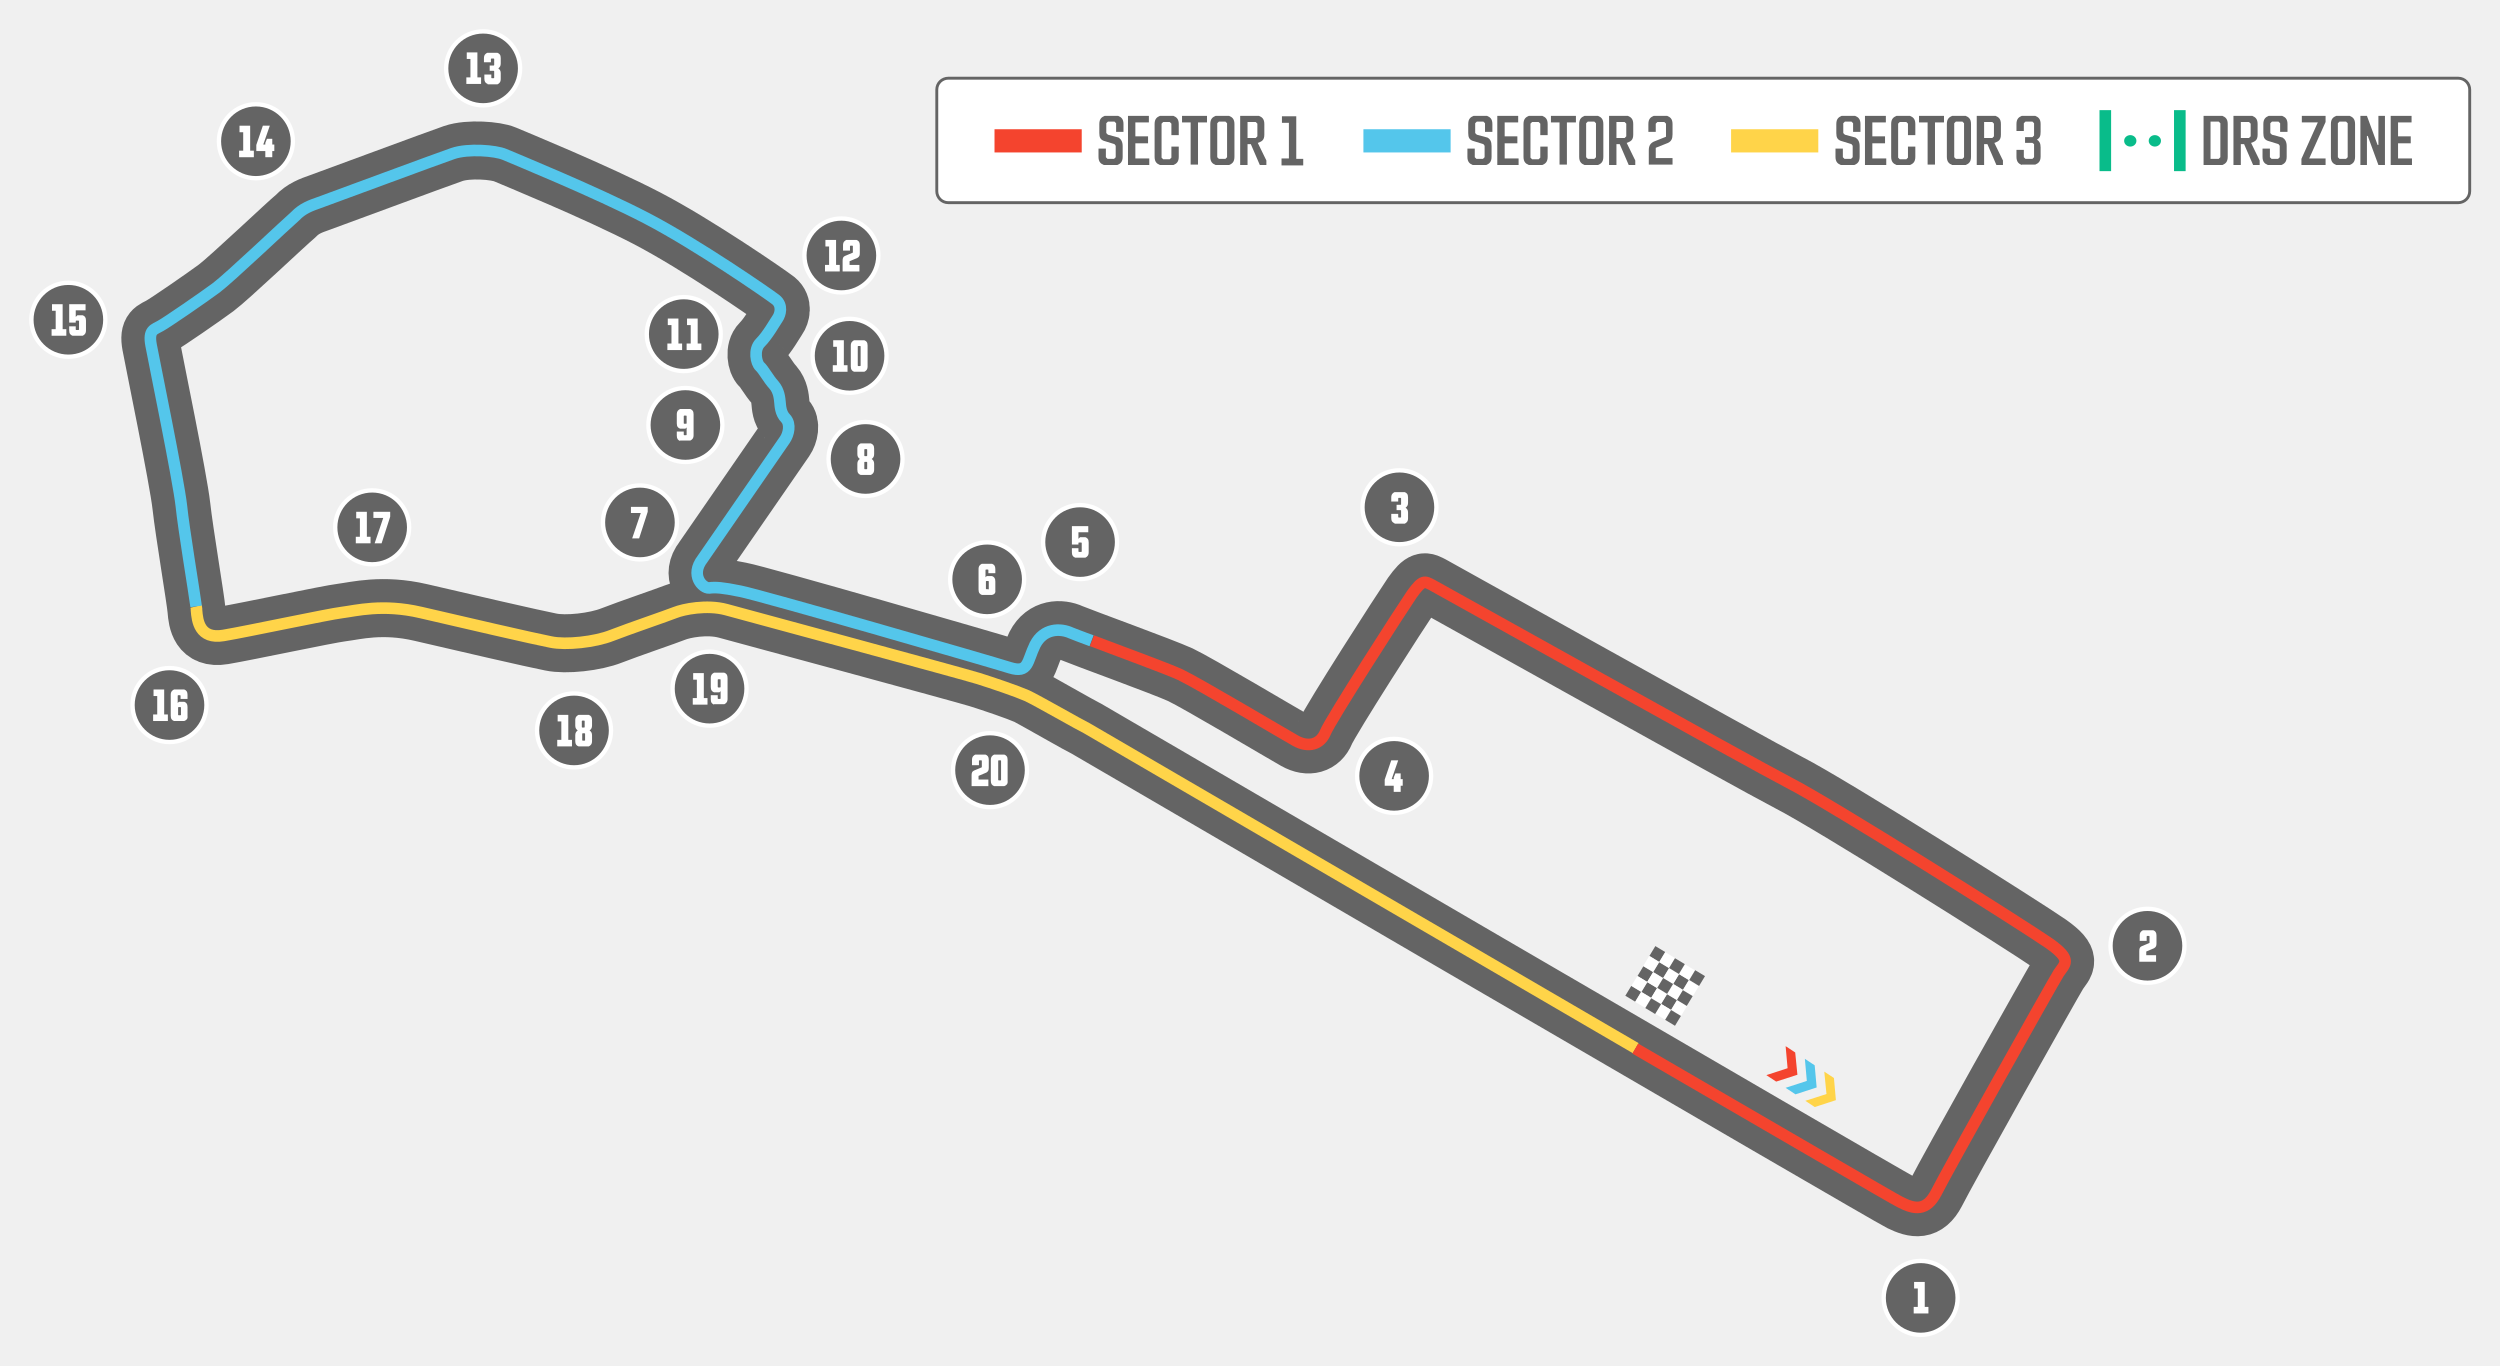
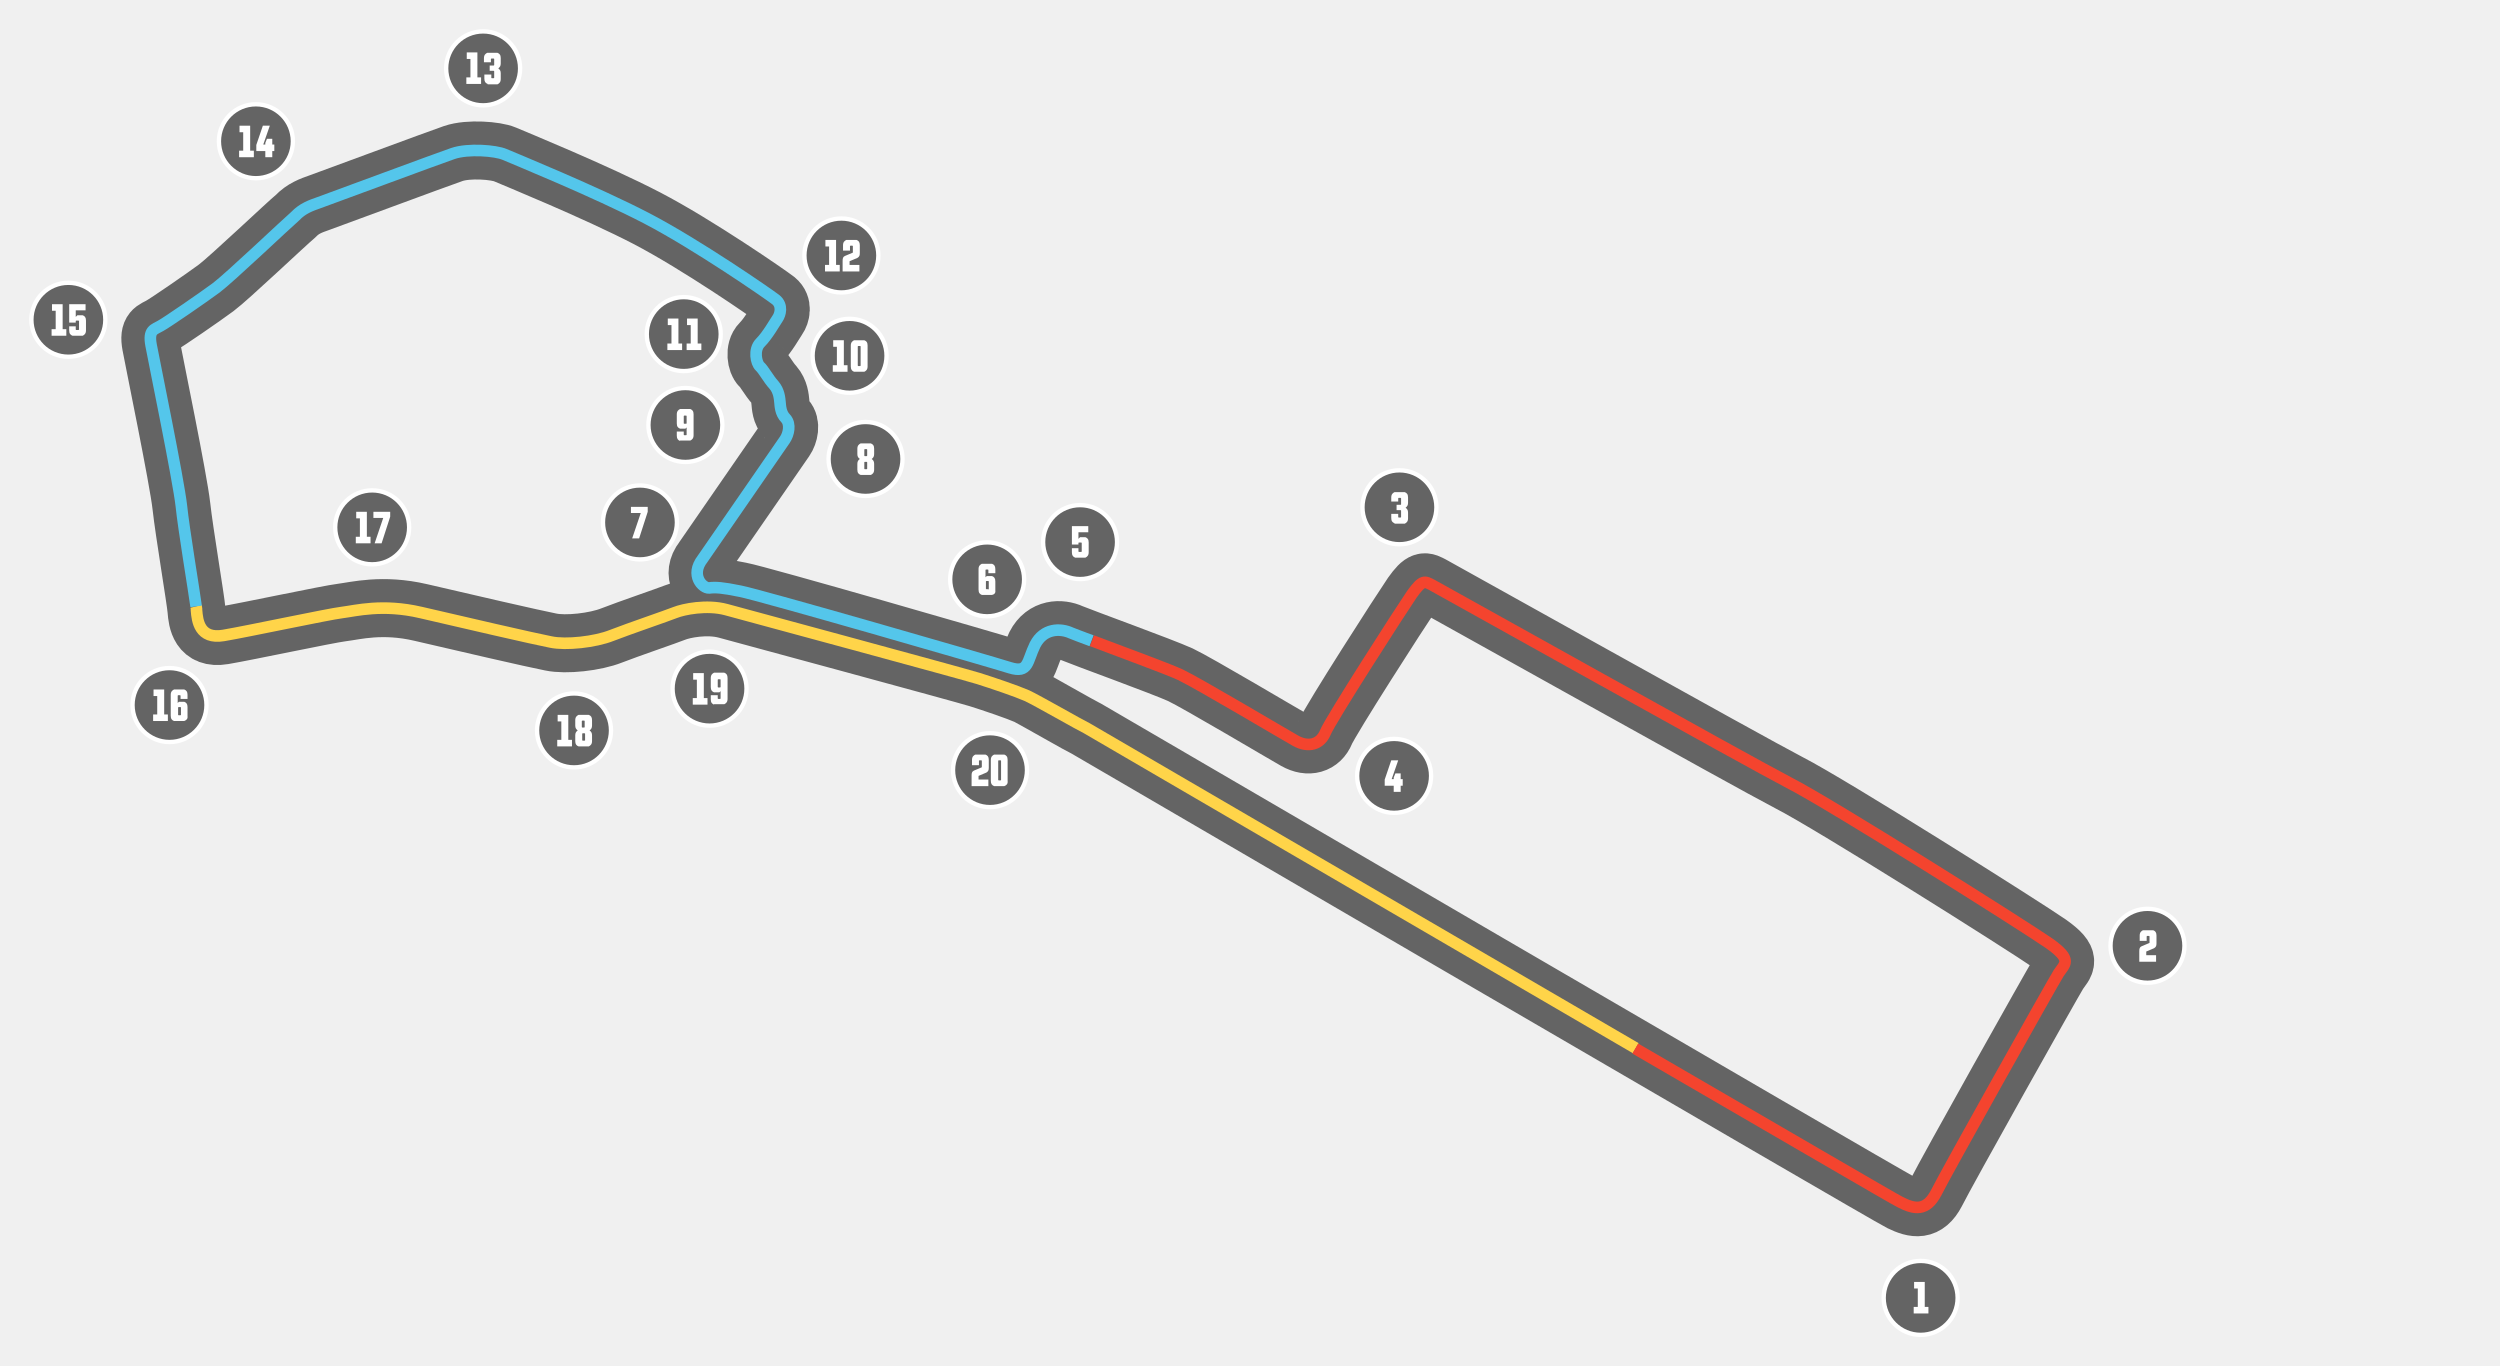
- <svg xmlns="http://www.w3.org/2000/svg" xmlns:xlink="http://www.w3.org/1999/xlink" version="1.1" x="0px" y="0px" viewBox="0 0 610.6 333.6" style="enable-background:new 0 0 610.6 333.6;" xml:space="preserve">
+ <svg xmlns="http://www.w3.org/2000/svg" version="1.1" x="0px" y="0px" viewBox="0 0 610.6 333.6" style="enable-background:new 0 0 610.6 333.6;" xml:space="preserve">
  <style type="text/css">
	.st0{fill:none;stroke:#646464;stroke-width:14.173;stroke-linecap:round;stroke-linejoin:round;stroke-miterlimit:10;}
	.st1{fill:none;stroke:#FFD449;stroke-width:2.835;stroke-miterlimit:10;}
	.st2{fill:none;stroke:#54C6EB;stroke-width:2.835;stroke-miterlimit:10;}
	.st3{fill:none;stroke:#F4442E;stroke-width:2.835;stroke-miterlimit:10;}
	.st4{fill:none;stroke:#FFFFFF;stroke-width:2.126;}
	.st5{fill:#646464;}
	.st6{fill:#FFFFFF;}
	.st7{fill:none;stroke:#646464;stroke-width:2.835;stroke-miterlimit:10;}
	.st8{fill:#FF3380;}
	.st9{fill:none;stroke:#FF3380;stroke-width:1.984;stroke-miterlimit:10;}
	.st10{fill:#09BC8A;}
	.st11{fill:none;stroke:#09BC8A;stroke-width:1.984;stroke-miterlimit:10;}
	.st12{fill:none;stroke:#09BC8A;stroke-width:2.21;stroke-miterlimit:10;}
	.st13{fill:none;stroke:#646464;stroke-width:0.709;stroke-miterlimit:10;}
	.st14{fill:none;stroke:#F4442E;stroke-width:5.669;stroke-miterlimit:10;}
	.st15{fill:none;stroke:#54C6EB;stroke-width:5.669;stroke-miterlimit:10;}
	.st16{fill:none;stroke:#FFD449;stroke-width:5.669;stroke-miterlimit:10;}
	.st17{fill:none;stroke:#09BC8A;stroke-width:2.835;stroke-miterlimit:10;}
	.st18{clip-path:url(#SVGID_00000176724608870033538480000006893627680905905084_);}
	.st19{fill:#F4442E;}
	.st20{fill:#54C6EB;}
	.st21{fill:#FFD449;}
</style>
  <g id="コース">
    <path class="st0" d="M265.4,178c0,0,195.2,113.9,198.7,115.6s6.4,2.3,8.8-2.3c2.3-4.7,28.4-51.2,29.9-53.6c1.5-2.3,3.5-3.2-2.3-7.3   c-5.9-4.1-53.3-34-63.5-39.2c-10.2-5.3-85.5-47.4-87.2-48.3c-1.8-0.9-2.3-1.5-5,2.3c-2.6,3.8-19.9,30.7-21.1,33.7   c-1.2,2.9-4.1,3.8-7.3,2c-3.2-1.8-23.7-14-28.1-16.1c-4.4-2-24-9.1-26.6-10.2c-2.6-1.2-6.7-1.2-8.8,2.9c-2,4.1-1.5,7-6.1,5.6   c-4.7-1.5-61.5-17.9-65.9-18.7c-4.4-0.9-6-1-7.6-0.8c-1.6,0.1-4.7-3.1-1.6-7.1c0,0,19.2-27.8,20.1-29.1c0.9-1.3,1.5-3.8,0.2-5.2   c-1.3-1.3-1.3-3.1-1.4-4c-0.1-0.9-0.2-2.7-1.5-4.2c-1.3-1.4-2.5-3.7-3.4-4.5c-0.9-0.8-1.6-4.1,0.1-5.8c1.8-1.8,3.5-4.9,4.2-5.9   c0.7-1,1.3-3.2-0.4-4.6c-1.8-1.4-19.3-13.5-31.6-19.9c-12.3-6.4-32.6-14.7-34.7-15.6c-2.1-0.9-8.8-1.5-12.6-0.2s-30.7,11.3-32.7,12   c-2,0.7-4,1.4-5.8,3.3C70,54.6,55.9,68,52.8,70.3c-3.1,2.3-12.1,8.5-13.6,9.3c-1.5,0.9-3,0.9-2.3,4.7s6.7,32.9,7.4,39.3   c0.7,6.4,3.5,22.9,3.7,25.5c0.2,2.5,0.7,7.1,6.6,6.1s25.6-5.2,28.9-5.6s9.9-2.2,19.3,0s28,6.5,31.7,7.2c3.7,0.8,10.9,0,14.9-1.6   c4.1-1.6,13.5-4.8,15.5-5.6c2-0.8,7.7-2,12.5-0.7c4.8,1.3,58,15.7,61.5,16.8c3.5,1.1,9.4,3.1,11.9,4.2   C253.1,171.1,263.9,177.3,265.4,178z" />
  </g>
  <g id="セクター">
    <path class="st1" d="M47.9,148.1c0.1,0.4,0.1,0.8,0.1,1c0.2,2.5,0.7,7.1,6.6,6.1s25.6-5.2,28.9-5.6s9.9-2.2,19.3,0s28,6.5,31.7,7.2   c3.7,0.8,10.9,0,14.9-1.6c4.1-1.6,13.5-4.8,15.5-5.6c2-0.8,7.7-2,12.5-0.7c4.8,1.3,58,15.7,61.5,16.8c3.5,1.1,9.4,3.1,11.9,4.2   c2.4,1.1,13.2,7.3,14.7,8c0,0,76,44.3,134,78.1" />
    <path class="st2" d="M266.6,156.5c-2.4-0.9-4.3-1.6-5-1.9c-2.6-1.2-6.7-1.2-8.8,2.9c-2,4.1-1.5,7-6.1,5.6   c-4.7-1.5-61.5-17.9-65.9-18.7c-4.4-0.9-6-1-7.6-0.8c-1.6,0.1-4.7-3.1-1.6-7.1c0,0,19.2-27.8,20.1-29.1c0.9-1.3,1.5-3.8,0.2-5.2   c-1.3-1.3-1.3-3.1-1.4-4c-0.1-0.9-0.2-2.7-1.5-4.2c-1.3-1.4-2.5-3.7-3.4-4.5c-0.9-0.8-1.6-4.1,0.1-5.8c1.8-1.8,3.5-4.9,4.2-5.9   c0.7-1,1.3-3.2-0.4-4.6c-1.8-1.4-19.3-13.5-31.6-19.9c-12.3-6.4-32.6-14.7-34.7-15.6c-2.1-0.9-8.8-1.5-12.6-0.2s-30.7,11.3-32.7,12   c-2,0.7-4,1.4-5.8,3.3C70,54.6,55.9,68,52.8,70.3c-3.1,2.3-12.1,8.5-13.6,9.3c-1.5,0.9-3,0.9-2.3,4.7s6.7,32.9,7.4,39.3   c0.6,5.8,3,20.1,3.6,24.5" />
    <path class="st3" d="M399.4,256.1c35,20.3,63.4,36.9,64.7,37.5c3.5,1.8,6.4,2.3,8.8-2.3c2.3-4.7,28.4-51.2,29.9-53.6   c1.5-2.3,3.5-3.2-2.3-7.3c-5.9-4.1-53.3-34-63.5-39.2c-10.2-5.3-85.5-47.4-87.2-48.3c-1.8-0.9-2.3-1.5-5,2.3   c-2.6,3.8-19.9,30.7-21.1,33.7c-1.2,2.9-4.1,3.8-7.3,2c-3.2-1.8-23.7-14-28.1-16.1c-3.2-1.5-14.8-5.7-21.6-8.3" />
  </g>
  <g id="コーナー番号">
    <g>
      <g>
        <circle class="st4" cx="469.1" cy="317" r="8.5" />
        <circle class="st5" cx="469.1" cy="317" r="8.5" />
      </g>
      <g>
        <path class="st6" d="M467.4,320.8v-1.6h1v-4.5h-0.9v-1.6h2.6v6.1h0.9v1.6H467.4z" />
      </g>
    </g>
    <g>
      <g>
        <circle class="st4" cx="524.5" cy="231" r="8.5" />
        <circle class="st5" cx="524.5" cy="231" r="8.5" />
      </g>
      <g>
        <path class="st6" d="M522.5,234.9v-2.6c0-0.6,0.1-1,0.6-1.2l1.9-0.8v-1.6l-0.1-0.1h-0.5l-0.1,0.1v1.1h-1.7v-1.3     c0-0.8,0.4-1.1,0.8-1.3h2.5c0.5,0.2,0.8,0.5,0.8,1.3v1.9c0,0.6-0.1,0.9-0.6,1.2l-1.9,0.8v0.9h2.4v1.6H522.5z" />
      </g>
    </g>
    <g>
      <g>
        <circle class="st4" cx="341.8" cy="123.9" r="8.5" />
        <circle class="st5" cx="341.8" cy="123.9" r="8.5" />
      </g>
      <g>
        <path class="st6" d="M340.6,127.8c-0.5-0.2-0.8-0.5-0.8-1.3v-1h1.7v0.8l0.1,0.1h0.5l0.1-0.1v-1.6l-0.1-0.1h-1v-1.3h1l0.1-0.1     v-1.5l-0.1-0.1h-0.5l-0.1,0.1v0.8h-1.7v-1c0-0.8,0.4-1.1,0.8-1.3h2.5c0.5,0.2,0.8,0.5,0.8,1.3v1.3c0,0.6-0.2,0.9-0.6,1.2     c0.4,0.3,0.6,0.6,0.6,1.2v1.4c0,0.8-0.4,1.1-0.8,1.3H340.6z" />
      </g>
    </g>
    <g>
      <g>
        <circle class="st4" cx="340.5" cy="189.5" r="8.5" />
        <circle class="st5" cx="340.5" cy="189.5" r="8.5" />
      </g>
      <g>
        <path class="st6" d="M342.1,191.9v1.5h-1.7v-1.5h-2.2v-1.5l1.6-4.7h1.7l-1.6,4.6h0.5v-0.4l0.4-1h1.3v1.4h0.5v1.6H342.1z" />
      </g>
    </g>
    <g>
      <g>
        <circle class="st4" cx="263.8" cy="132.4" r="8.5" />
        <circle class="st5" cx="263.8" cy="132.4" r="8.5" />
      </g>
      <g>
        <path class="st6" d="M262.6,136.2c-0.5-0.2-0.8-0.5-0.8-1.3v-1h1.6v0.8l0.1,0.1h0.6l0.1-0.1v-2.1l-0.1-0.1h-0.6l-0.1,0.1v0.4     h-1.6v-4.5h4v1.5h-2.4v1.6l0.4-0.4h1.3c0.5,0.2,0.8,0.5,0.8,1.3v2.4c0,0.8-0.4,1.1-0.8,1.3H262.6z" />
      </g>
    </g>
    <g>
      <g>
        <circle class="st4" cx="241.1" cy="141.5" r="8.5" />
        <circle class="st5" cx="241.1" cy="141.5" r="8.5" />
      </g>
      <g>
        <path class="st6" d="M242.3,145.3h-2.5c-0.5-0.2-0.8-0.5-0.8-1.3V139c0-0.8,0.4-1.1,0.8-1.3h2.5c0.5,0.2,0.8,0.5,0.8,1.3v1h-1.7     v-0.8l-0.1-0.1h-0.5l-0.1,0.1v1.8l0.3-0.3h1.3c0.5,0.2,0.8,0.5,0.8,1.3v2.2C243.2,144.9,242.8,145.2,242.3,145.3z M241.4,144     l0.1-0.1V142l-0.1-0.1h-0.5l-0.1,0.1v1.8l0.1,0.1H241.4z" />
      </g>
    </g>
    <g>
      <g>
        <circle class="st4" cx="156.3" cy="127.6" r="8.5" />
        <circle class="st5" cx="156.3" cy="127.6" r="8.5" />
      </g>
      <g>
        <path class="st6" d="M154.4,131.5l2.1-6.2h-2.4v-1.5h4.1v1.2l-2.1,6.5H154.4z" />
      </g>
    </g>
    <g>
      <g>
        <circle class="st4" cx="211.4" cy="112.1" r="8.5" />
        <circle class="st5" cx="211.4" cy="112.1" r="8.5" />
      </g>
      <g>
        <path class="st6" d="M210.2,116c-0.5-0.2-0.8-0.5-0.8-1.3v-1.4c0-0.6,0.2-0.9,0.6-1.2c-0.4-0.3-0.6-0.6-0.6-1.2v-1.3     c0-0.8,0.4-1.1,0.8-1.3h2.5c0.5,0.2,0.8,0.5,0.8,1.3v1.3c0,0.6-0.2,0.9-0.6,1.2c0.4,0.3,0.6,0.6,0.6,1.2v1.4     c0,0.8-0.4,1.1-0.8,1.3H210.2z M211.1,111.3l0.1,0.1h0.5l0.1-0.1v-1.5l-0.1-0.1h-0.5l-0.1,0.1V111.3z M211.8,114.5v-1.6l-0.1-0.1     h-0.5l-0.1,0.1v1.6l0.1,0.1h0.5L211.8,114.5z" />
      </g>
    </g>
    <g>
      <g>
        <circle class="st4" cx="167.4" cy="103.8" r="8.5" />
        <circle class="st5" cx="167.4" cy="103.8" r="8.5" />
      </g>
      <g>
        <path class="st6" d="M166.1,107.7c-0.5-0.2-0.8-0.5-0.8-1.3v-1h1.7v0.8l0.1,0.1h0.5l0.1-0.1v-1.8l-0.3,0.3h-1.3     c-0.5-0.2-0.8-0.5-0.8-1.3v-2.2c0-0.8,0.4-1.1,0.8-1.3h2.5c0.5,0.2,0.8,0.5,0.8,1.3v5.1c0,0.8-0.4,1.1-0.8,1.3H166.1z      M167.7,103.4v-1.8l-0.1-0.1h-0.5l-0.1,0.1v1.8l0.1,0.1h0.5L167.7,103.4z" />
      </g>
    </g>
    <g>
      <g>
        <circle class="st4" cx="207.5" cy="86.9" r="8.5" />
        <circle class="st5" cx="207.5" cy="86.9" r="8.5" />
      </g>
      <g>
        <path class="st6" d="M203.4,90.8v-1.6h1v-4.5h-0.9v-1.6h2.6v6.1h0.9v1.6H203.4z" />
        <path class="st6" d="M211.1,90.8h-2.5c-0.5-0.2-0.8-0.5-0.8-1.3v-5.1c0-0.8,0.4-1.1,0.8-1.3h2.5c0.5,0.2,0.8,0.5,0.8,1.3v5.1     C211.9,90.3,211.5,90.6,211.1,90.8z M210.2,84.6l-0.1-0.1h-0.5l-0.1,0.1v4.7l0.1,0.1h0.5l0.1-0.1V84.6z" />
      </g>
    </g>
    <g>
      <g>
        <circle class="st4" cx="167" cy="81.6" r="8.5" />
        <circle class="st5" cx="167" cy="81.6" r="8.5" />
      </g>
      <g>
        <path class="st6" d="M163,85.5v-1.6h1v-4.5h-0.9v-1.6h2.6v6.1h0.9v1.6H163z" />
        <path class="st6" d="M167.7,85.5v-1.6h1v-4.5h-0.9v-1.6h2.6v6.1h0.9v1.6H167.7z" />
      </g>
    </g>
    <g>
      <g>
        <circle class="st4" cx="205.5" cy="62.4" r="8.5" />
        <circle class="st5" cx="205.5" cy="62.4" r="8.5" />
      </g>
      <g>
        <path class="st6" d="M201.5,66.3v-1.6h1v-4.5h-0.9v-1.6h2.6v6.1h0.9v1.6H201.5z" />
        <path class="st6" d="M205.8,66.3v-2.6c0-0.6,0.1-1,0.6-1.2l1.9-0.8v-1.6l-0.1-0.1h-0.5l-0.1,0.1v1.1h-1.7v-1.3     c0-0.8,0.4-1.1,0.8-1.3h2.5c0.5,0.2,0.8,0.5,0.8,1.3v1.9c0,0.6-0.1,0.9-0.6,1.2l-1.9,0.8v0.9h2.4v1.6H205.8z" />
      </g>
    </g>
    <g>
      <g>
        <circle class="st4" cx="118" cy="16.7" r="8.5" />
        <circle class="st5" cx="118" cy="16.7" r="8.5" />
      </g>
      <g>
        <path class="st6" d="M113.9,20.5v-1.6h1v-4.5H114v-1.6h2.6v6.1h0.9v1.6H113.9z" />
        <path class="st6" d="M119.1,20.5c-0.5-0.2-0.8-0.5-0.8-1.3v-1h1.7V19l0.1,0.1h0.5l0.1-0.1v-1.6l-0.1-0.1h-1V16h1l0.1-0.1v-1.5     l-0.1-0.1H120l-0.1,0.1v0.8h-1.7v-1c0-0.8,0.4-1.1,0.8-1.3h2.5c0.5,0.2,0.8,0.5,0.8,1.3v1.3c0,0.6-0.2,0.9-0.6,1.2     c0.4,0.3,0.6,0.6,0.6,1.2v1.4c0,0.8-0.4,1.1-0.8,1.3H119.1z" />
      </g>
    </g>
    <g>
      <g>
        <circle class="st4" cx="62.5" cy="34.5" r="8.5" />
        <circle class="st5" cx="62.5" cy="34.5" r="8.5" />
      </g>
      <g>
        <path class="st6" d="M58.4,38.4v-1.6h1v-4.5h-0.9v-1.6h2.6v6.1h0.9v1.6H58.4z" />
        <path class="st6" d="M66.5,36.9v1.5h-1.7v-1.5h-2.2v-1.5l1.6-4.7h1.7l-1.6,4.6h0.5v-0.4l0.4-1h1.3v1.4H67v1.6H66.5z" />
      </g>
    </g>
    <g>
      <g>
        <circle class="st4" cx="140.2" cy="178.4" r="8.5" />
        <circle class="st5" cx="140.2" cy="178.4" r="8.5" />
      </g>
      <g>
        <path class="st6" d="M136.1,182.3v-1.6h1v-4.5h-0.9v-1.6h2.6v6.1h0.9v1.6H136.1z" />
        <path class="st6" d="M141.3,182.3c-0.5-0.2-0.8-0.5-0.8-1.3v-1.4c0-0.6,0.2-0.9,0.6-1.2c-0.4-0.3-0.6-0.6-0.6-1.2v-1.3     c0-0.8,0.4-1.1,0.8-1.3h2.5c0.5,0.2,0.8,0.5,0.8,1.3v1.3c0,0.6-0.2,0.9-0.6,1.2c0.4,0.3,0.6,0.6,0.6,1.2v1.4     c0,0.8-0.4,1.1-0.8,1.3H141.3z M142.1,177.6l0.1,0.1h0.5l0.1-0.1v-1.5l-0.1-0.1h-0.5l-0.1,0.1V177.6z M142.9,180.8v-1.6l-0.1-0.1     h-0.5l-0.1,0.1v1.6l0.1,0.1h0.5L142.9,180.8z" />
      </g>
    </g>
    <g>
      <g>
        <circle class="st4" cx="173.3" cy="168.2" r="8.5" />
        <circle class="st5" cx="173.3" cy="168.2" r="8.5" />
      </g>
      <g>
        <path class="st6" d="M169.2,172.1v-1.6h1V166h-0.9v-1.6h2.6v6.1h0.9v1.6H169.2z" />
        <path class="st6" d="M174.4,172.1c-0.5-0.2-0.8-0.5-0.8-1.3v-1h1.7v0.8l0.1,0.1h0.5l0.1-0.1v-1.8l-0.3,0.3h-1.3     c-0.5-0.2-0.8-0.5-0.8-1.3v-2.2c0-0.8,0.4-1.1,0.8-1.3h2.5c0.5,0.2,0.8,0.5,0.8,1.3v5.1c0,0.8-0.4,1.1-0.8,1.3H174.4z M176,167.8     v-1.8l-0.1-0.1h-0.5l-0.1,0.1v1.8l0.1,0.1h0.5L176,167.8z" />
      </g>
    </g>
    <g>
      <g>
        <circle class="st4" cx="241.8" cy="188.1" r="8.5" />
        <circle class="st5" cx="241.8" cy="188.1" r="8.5" />
      </g>
      <g>
        <path class="st6" d="M237.3,192v-2.6c0-0.6,0.1-1,0.6-1.2l1.9-0.8v-1.6l-0.1-0.1h-0.5l-0.1,0.1v1.1h-1.7v-1.3     c0-0.8,0.4-1.1,0.8-1.3h2.5c0.5,0.2,0.8,0.5,0.8,1.3v1.9c0,0.6-0.1,0.9-0.6,1.2l-1.9,0.8v0.9h2.4v1.6H237.3z" />
        <path class="st6" d="M245.3,192h-2.5c-0.5-0.2-0.8-0.5-0.8-1.3v-5.1c0-0.8,0.4-1.1,0.8-1.3h2.5c0.5,0.2,0.8,0.5,0.8,1.3v5.1     C246.2,191.5,245.8,191.8,245.3,192z M244.5,185.8l-0.1-0.1h-0.5l-0.1,0.1v4.7l0.1,0.1h0.5l0.1-0.1V185.8z" />
      </g>
    </g>
    <g>
      <g>
        <circle class="st4" cx="16.7" cy="78.1" r="8.5" />
        <circle class="st5" cx="16.7" cy="78.1" r="8.5" />
      </g>
      <g>
        <path class="st6" d="M12.6,82v-1.6h1v-4.5h-0.9v-1.6h2.6v6.1h0.9V82H12.6z" />
        <path class="st6" d="M17.7,82c-0.5-0.2-0.8-0.5-0.8-1.3v-1h1.6v0.8l0.1,0.1h0.6l0.1-0.1v-2.1l-0.1-0.1h-0.6l-0.1,0.1v0.4h-1.6     v-4.5h4v1.5h-2.4v1.6l0.4-0.4h1.3c0.5,0.2,0.8,0.5,0.8,1.3v2.4c0,0.8-0.4,1.1-0.8,1.3H17.7z" />
      </g>
    </g>
    <g>
      <g>
        <circle class="st4" cx="41.4" cy="172.2" r="8.5" />
        <circle class="st5" cx="41.4" cy="172.2" r="8.5" />
      </g>
      <g>
        <path class="st6" d="M37.4,176.1v-1.6h1V170h-0.9v-1.6h2.6v6.1h0.9v1.6H37.4z" />
        <path class="st6" d="M45,176.1h-2.5c-0.5-0.2-0.8-0.5-0.8-1.3v-5.1c0-0.8,0.4-1.1,0.8-1.3H45c0.5,0.2,0.8,0.5,0.8,1.3v1h-1.7     v-0.8l-0.1-0.1h-0.5l-0.1,0.1v1.8l0.3-0.3H45c0.5,0.2,0.8,0.5,0.8,1.3v2.2C45.9,175.6,45.5,175.9,45,176.1z M44.1,174.7l0.1-0.1     v-1.8l-0.1-0.1h-0.5l-0.1,0.1v1.8l0.1,0.1H44.1z" />
      </g>
    </g>
    <g>
      <g>
        <circle class="st4" cx="90.9" cy="128.8" r="8.5" />
        <circle class="st5" cx="90.9" cy="128.8" r="8.5" />
      </g>
      <g>
        <path class="st6" d="M86.9,132.7v-1.6h1v-4.5H87V125h2.6v6.1h0.9v1.6H86.9z" />
        <path class="st6" d="M91.5,132.7l2.1-6.2h-2.4V125h4.1v1.2l-2.1,6.5H91.5z" />
      </g>
    </g>
  </g>
-   <g id="アイコン">
-     <g>
-       <g>
-         <path class="st6" d="M603.2,46.7c0,1.6-1.3,2.8-2.8,2.8H231.6c-1.6,0-2.8-1.3-2.8-2.8V21.9c0-1.6,1.3-2.8,2.8-2.8h368.8     c1.6,0,2.8,1.3,2.8,2.8V46.7z" />
-         <path class="st13" d="M603.2,46.7c0,1.6-1.3,2.8-2.8,2.8H231.6c-1.6,0-2.8-1.3-2.8-2.8V21.9c0-1.6,1.3-2.8,2.8-2.8h368.8     c1.6,0,2.8,1.3,2.8,2.8V46.7z" />
-       </g>
-       <g>
-         <path class="st5" d="M274.2,35.7v2.6c0,1.3-0.6,1.7-1.3,2h-3.3c-0.7-0.3-1.3-0.7-1.3-2v-2h1.8v2.1l0.4,0.4h1.6l0.4-0.4v-2.8     l-0.3-0.4l-2.6-0.8c-0.8-0.3-1.1-0.8-1.1-1.9v-2.2c0-1.3,0.6-1.7,1.3-2h3.3c0.7,0.3,1.3,0.7,1.3,2v1.9h-1.8v-2.1l-0.4-0.4h-1.6     l-0.4,0.4v2.4l0.4,0.4l2.6,0.7C273.8,34,274.2,34.6,274.2,35.7z" />
-         <path class="st5" d="M275.5,28.3h5.1v1.6h-3.3v3.4h3.1V35h-3.1v3.7h3.4v1.6h-5.2V28.3z" />
-         <path class="st5" d="M287.9,38.3c0,1.3-0.6,1.7-1.3,2h-3.3c-0.7-0.3-1.3-0.7-1.3-2v-8c0-1.3,0.6-1.7,1.3-2h3.3     c0.7,0.3,1.3,0.7,1.3,2V33h-1.8v-2.8l-0.4-0.4h-1.6l-0.4,0.4v8.3l0.4,0.4h1.6l0.4-0.4v-2.7h1.8V38.3z" />
-         <path class="st5" d="M292.6,29.9v10.3h-1.8V29.9h-2.1v-1.6h6.1v1.6H292.6z" />
-         <path class="st5" d="M301.5,38.3c0,1.3-0.6,1.7-1.3,2h-3.3c-0.7-0.3-1.3-0.7-1.3-2v-8c0-1.3,0.6-1.7,1.3-2h3.3     c0.7,0.3,1.3,0.7,1.3,2V38.3z M299.7,30.1l-0.4-0.4h-1.6l-0.4,0.4v8.3l0.4,0.4h1.6l0.4-0.4V30.1z" />
-         <path class="st5" d="M302.9,40.3v-12h4.6c0.7,0.3,1.3,0.7,1.3,2v2.6c0,1.3-0.6,1.6-1.3,1.9l-0.3,0.1l2.1,4.3v1.1h-1.6l-2.2-5.1     h-0.8v5.1H302.9z M304.7,29.8v3.9h2l0.4-0.4v-3.1l-0.4-0.4H304.7z" />
-         <path class="st5" d="M313,40.3v-1.6h1.8v-8.7h-1.7v-1.6h3.5v10.4h1.7v1.6H313z" />
-       </g>
-       <line class="st14" x1="242.9" y1="34.4" x2="264.2" y2="34.4" />
-       <g>
-         <path class="st5" d="M364.3,35.7v2.6c0,1.3-0.6,1.7-1.3,2h-3.3c-0.7-0.3-1.3-0.7-1.3-2v-2h1.8v2.1l0.4,0.4h1.6l0.4-0.4v-2.8     l-0.3-0.4l-2.6-0.8c-0.8-0.3-1.1-0.8-1.1-1.9v-2.2c0-1.3,0.6-1.7,1.3-2h3.3c0.7,0.3,1.3,0.7,1.3,2v1.9h-1.8v-2.1l-0.4-0.4h-1.6     l-0.4,0.4v2.4l0.4,0.4l2.6,0.7C364,34,364.3,34.6,364.3,35.7z" />
-         <path class="st5" d="M365.7,28.3h5.1v1.6h-3.3v3.4h3.1V35h-3.1v3.7h3.4v1.6h-5.2V28.3z" />
-         <path class="st5" d="M378,38.3c0,1.3-0.6,1.7-1.3,2h-3.3c-0.7-0.3-1.3-0.7-1.3-2v-8c0-1.3,0.6-1.7,1.3-2h3.3     c0.7,0.3,1.3,0.7,1.3,2V33h-1.8v-2.8l-0.4-0.4h-1.6l-0.4,0.4v8.3l0.4,0.4h1.6l0.4-0.4v-2.7h1.8V38.3z" />
-         <path class="st5" d="M382.7,29.9v10.3h-1.8V29.9h-2.1v-1.6h6.1v1.6H382.7z" />
-         <path class="st5" d="M391.6,38.3c0,1.3-0.6,1.7-1.3,2H387c-0.7-0.3-1.3-0.7-1.3-2v-8c0-1.3,0.6-1.7,1.3-2h3.3     c0.7,0.3,1.3,0.7,1.3,2V38.3z M389.8,30.1l-0.4-0.4h-1.6l-0.4,0.4v8.3l0.4,0.4h1.6l0.4-0.4V30.1z" />
-         <path class="st5" d="M393,40.3v-12h4.6c0.7,0.3,1.3,0.7,1.3,2v2.6c0,1.3-0.6,1.6-1.3,1.9l-0.3,0.1l2.1,4.3v1.1h-1.6l-2.2-5.1     h-0.8v5.1H393z M394.8,29.8v3.9h2l0.4-0.4v-3.1l-0.4-0.4H394.8z" />
-         <path class="st5" d="M402.7,40.3v-3.6c0-1.1,0.4-1.7,1.2-2.1l3-1.2v-3.2l-0.4-0.4h-1.7l-0.4,0.4v2h-1.8v-1.9c0-1.3,0.6-1.7,1.3-2     h3.3c0.7,0.3,1.3,0.7,1.3,2v2.5c0,1.1-0.3,1.7-1.1,2.1l-3,1.2v2.5h4.1v1.6H402.7z" />
-       </g>
-       <line class="st15" x1="333" y1="34.4" x2="354.3" y2="34.4" />
-       <g>
-         <path class="st5" d="M454.2,35.7v2.6c0,1.3-0.6,1.7-1.3,2h-3.3c-0.7-0.3-1.3-0.7-1.3-2v-2h1.8v2.1l0.4,0.4h1.6l0.4-0.4v-2.8     l-0.3-0.4l-2.6-0.8c-0.8-0.3-1.1-0.8-1.1-1.9v-2.2c0-1.3,0.6-1.7,1.3-2h3.3c0.7,0.3,1.3,0.7,1.3,2v1.9h-1.8v-2.1l-0.4-0.4h-1.6     l-0.4,0.4v2.4l0.4,0.4l2.6,0.7C453.8,34,454.2,34.6,454.2,35.7z" />
-         <path class="st5" d="M455.5,28.3h5.1v1.6h-3.3v3.4h3.1V35h-3.1v3.7h3.4v1.6h-5.2V28.3z" />
-         <path class="st5" d="M467.8,38.3c0,1.3-0.6,1.7-1.3,2h-3.3c-0.7-0.3-1.3-0.7-1.3-2v-8c0-1.3,0.6-1.7,1.3-2h3.3     c0.7,0.3,1.3,0.7,1.3,2V33H466v-2.8l-0.4-0.4H464l-0.4,0.4v8.3l0.4,0.4h1.6l0.4-0.4v-2.7h1.8V38.3z" />
-         <path class="st5" d="M472.6,29.9v10.3h-1.8V29.9h-2.1v-1.6h6.1v1.6H472.6z" />
-         <path class="st5" d="M481.4,38.3c0,1.3-0.6,1.7-1.3,2h-3.3c-0.7-0.3-1.3-0.7-1.3-2v-8c0-1.3,0.6-1.7,1.3-2h3.3     c0.7,0.3,1.3,0.7,1.3,2V38.3z M479.7,30.1l-0.4-0.4h-1.6l-0.4,0.4v8.3l0.4,0.4h1.6l0.4-0.4V30.1z" />
-         <path class="st5" d="M482.8,40.3v-12h4.6c0.7,0.3,1.3,0.7,1.3,2v2.6c0,1.3-0.6,1.6-1.3,1.9l-0.3,0.1l2.1,4.3v1.1h-1.6l-2.2-5.1     h-0.8v5.1H482.8z M484.6,29.8v3.9h2l0.4-0.4v-3.1l-0.4-0.4H484.6z" />
-         <path class="st5" d="M493.8,40.3c-0.7-0.3-1.3-0.7-1.3-2v-1.7h1.8v1.8l0.4,0.4h1.7l0.4-0.4v-3.2l-0.4-0.3h-1.8v-1.4h1.8l0.4-0.4     v-3l-0.4-0.4h-1.7l-0.4,0.4V32h-1.8v-1.7c0-1.3,0.6-1.7,1.3-2h3.3c0.7,0.3,1.3,0.7,1.3,2v1.9c0,1-0.2,1.5-0.9,1.9     c0.6,0.4,0.9,0.9,0.9,1.9v2.2c0,1.3-0.6,1.7-1.3,2H493.8z" />
-       </g>
-       <line class="st16" x1="422.8" y1="34.4" x2="444.1" y2="34.4" />
-       <g>
-         <path class="st5" d="M544.1,38.3c0,1.3-0.6,1.7-1.3,2h-4.6v-12h4.6c0.7,0.3,1.3,0.7,1.3,2V38.3z M539.9,29.8v9h2l0.4-0.4v-8.3     l-0.4-0.4H539.9z" />
-         <path class="st5" d="M545.5,40.3v-12h4.6c0.7,0.3,1.3,0.7,1.3,2v2.6c0,1.3-0.6,1.6-1.3,1.9l-0.3,0.1l2.1,4.3v1.1h-1.6l-2.2-5.1     h-0.8v5.1H545.5z M547.3,29.8v3.9h2l0.4-0.4v-3.1l-0.4-0.4H547.3z" />
-         <path class="st5" d="M558.5,35.7v2.6c0,1.3-0.6,1.7-1.3,2h-3.3c-0.7-0.3-1.3-0.7-1.3-2v-2h1.8v2.1l0.4,0.4h1.6l0.4-0.4v-2.8     l-0.3-0.4l-2.6-0.8c-0.8-0.3-1.1-0.8-1.1-1.9v-2.2c0-1.3,0.6-1.7,1.3-2h3.3c0.7,0.3,1.3,0.7,1.3,2v1.9h-1.8v-2.1l-0.4-0.4h-1.6     l-0.4,0.4v2.4l0.4,0.4l2.6,0.7C558.1,34,558.5,34.6,558.5,35.7z" />
-         <path class="st5" d="M566.1,29.9h-3.9v-1.6h5.8v1.5l-4,8.9h4v1.6h-5.9v-1.5L566.1,29.9z" />
-         <path class="st5" d="M575.2,38.3c0,1.3-0.6,1.7-1.3,2h-3.3c-0.7-0.3-1.3-0.7-1.3-2v-8c0-1.3,0.6-1.7,1.3-2h3.3     c0.7,0.3,1.3,0.7,1.3,2V38.3z M573.4,30.1l-0.4-0.4h-1.6l-0.4,0.4v8.3l0.4,0.4h1.6l0.4-0.4V30.1z" />
-         <path class="st5" d="M580.9,28.3h1.6v12h-1.6l-2.6-7.1h-0.2v7.1h-1.6v-12h1.6l2.6,7.1h0.2V28.3z" />
-         <path class="st5" d="M583.9,28.3h5.1v1.6h-3.3v3.4h3.1V35h-3.1v3.7h3.4v1.6h-5.2V28.3z" />
-       </g>
-       <g>
-         <g>
-           <g>
-             <g>
-               <line class="st17" x1="514.2" y1="26.9" x2="514.2" y2="41.8" />
-             </g>
-             <g>
-               <path class="st10" d="M521.8,34.4c0,0.8-0.7,1.4-1.5,1.4c-0.8,0-1.5-0.6-1.5-1.4c0-0.8,0.7-1.4,1.5-1.4        C521.1,33,521.8,33.6,521.8,34.4z" />
-             </g>
-             <g>
-               <path class="st10" d="M527.8,34.4c0,0.8-0.7,1.4-1.5,1.4s-1.5-0.6-1.5-1.4c0-0.8,0.7-1.4,1.5-1.4S527.8,33.6,527.8,34.4z" />
-             </g>
-             <g>
-               <line class="st17" x1="532.4" y1="26.9" x2="532.4" y2="41.8" />
-             </g>
-           </g>
-         </g>
-       </g>
-     </g>
-     <g>
-       <rect x="397.5" y="241.3" transform="matrix(0.5172 -0.8559 0.8559 0.5172 -15.1485 458.6227)" class="st5" width="2.8" height="2.8" />
-       <rect x="400.4" y="236.5" transform="matrix(0.5172 -0.8559 0.8559 0.5172 -9.5798 458.7892)" class="st5" width="2.8" height="2.8" />
-       <rect x="401.4" y="240.4" transform="matrix(0.5172 -0.8559 0.8559 0.5172 -12.4474 461.4902)" class="st5" width="2.8" height="2.8" />
-       <rect x="404.3" y="235.5" transform="matrix(0.5172 -0.8559 0.8559 0.5172 -6.8787 461.6567)" class="st5" width="2.8" height="2.8" />
-       <rect x="406.2" y="243.3" transform="matrix(0.5172 -0.8559 0.8559 0.5172 -12.6139 467.0589)" class="st5" width="2.8" height="2.8" />
-       <rect x="409.2" y="238.4" transform="matrix(0.5172 -0.8559 0.8559 0.5172 -7.0452 467.2254)" class="st5" width="2.8" height="2.8" />
-       <rect x="403.4" y="231.6" transform="matrix(0.5172 -0.8559 0.8559 0.5172 -4.0111 458.9557)" class="st5" width="2.8" height="2.8" />
-       <rect x="401.9" y="234" transform="matrix(0.5172 -0.8559 0.8559 0.5172 -6.7955 458.8724)" class="st6" width="2.8" height="2.8" />
-       <rect x="399" y="238.9" transform="matrix(0.5172 -0.8559 0.8559 0.5172 -12.3641 458.7059)" class="st6" width="2.8" height="2.8" />
-       <rect x="399.9" y="242.8" transform="matrix(0.5172 -0.8559 0.8559 0.5172 -15.2317 461.407)" class="st6" width="2.8" height="2.8" />
-       <rect x="402.8" y="237.9" transform="matrix(0.5172 -0.8559 0.8559 0.5172 -9.6631 461.5735)" class="st6" width="2.8" height="2.8" />
-       <rect x="405.8" y="233.1" transform="matrix(0.5172 -0.8559 0.8559 0.5172 -4.0944 461.74)" class="st6" width="2.8" height="2.8" />
-       <rect x="406.7" y="237" transform="matrix(0.5172 -0.8559 0.8559 0.5172 -6.962 464.4411)" class="st6" width="2.8" height="2.8" />
-       <rect x="403.8" y="241.8" transform="matrix(0.5172 -0.8559 0.8559 0.5172 -12.5307 464.2746)" class="st6" width="2.8" height="2.8" />
-       <rect x="411.6" y="239.9" transform="matrix(0.5172 -0.8559 0.8559 0.5172 -7.1285 470.0098)" class="st6" width="2.8" height="2.8" />
-       <rect x="408.7" y="244.8" transform="matrix(0.5172 -0.8559 0.8559 0.5172 -12.6972 469.8433)" class="st6" width="2.8" height="2.8" />
-       <rect x="404.8" y="245.7" transform="matrix(0.5172 -0.8559 0.8559 0.5172 -15.3982 466.9756)" class="st6" width="2.8" height="2.8" />
-       <rect x="407.7" y="240.9" transform="matrix(0.5172 -0.8559 0.8559 0.5172 -9.8296 467.1422)" class="st6" width="2.8" height="2.8" />
-       <rect x="410.6" y="236" transform="matrix(0.5172 -0.8559 0.8559 0.5172 -4.2609 467.3087)" class="st6" width="2.8" height="2.8" />
-       <rect x="402.3" y="244.3" transform="matrix(0.5172 -0.8559 0.8559 0.5172 -15.315 464.1913)" class="st5" width="2.8" height="2.8" />
-       <rect x="405.3" y="239.4" transform="matrix(0.5172 -0.8559 0.8559 0.5172 -9.7463 464.3578)" class="st5" width="2.8" height="2.8" />
-       <rect x="410.1" y="242.3" transform="matrix(0.5172 -0.8559 0.8559 0.5172 -9.9128 469.9265)" class="st5" width="2.8" height="2.8" />
-       <rect x="408.2" y="234.5" transform="matrix(0.5172 -0.8559 0.8559 0.5172 -4.1776 464.5244)" class="st5" width="2.8" height="2.8" />
-       <rect x="407.2" y="247.2" transform="matrix(0.5172 -0.8559 0.8559 0.5172 -15.4815 469.76)" class="st5" width="2.8" height="2.8" />
-       <rect x="413.1" y="237.5" transform="matrix(0.5172 -0.8559 0.8559 0.5172 -4.3442 470.093)" class="st5" width="2.8" height="2.8" />
-     </g>
-     <g>
-       <defs>
-         <rect id="SVGID_1_" x="429" y="259" transform="matrix(-0.8349 -0.5504 0.5504 -0.8349 662.7486 725.3112)" width="22.3" height="8.5" />
-       </defs>
-       <clipPath id="SVGID_00000085228852106952665770000006659664670074803101_">
-         <use xlink:href="#SVGID_1_" style="overflow:visible;" />
-       </clipPath>
-       <g style="clip-path:url(#SVGID_00000085228852106952665770000006659664670074803101_);">
-         <polygon class="st19" points="435.8,251.9 438.1,253.4 439,262.5 430.3,265.3 428,263.7 436.6,260.9    " />
-         <polygon class="st20" points="440.5,255 442.9,256.6 443.7,265.6 435.1,268.4 432.7,266.8 441.3,264    " />
-         <polygon class="st21" points="445.2,258.1 447.6,259.7 448.4,268.7 439.8,271.5 437.4,270 446.1,267.2    " />
-       </g>
-     </g>
-   </g>
</svg>
